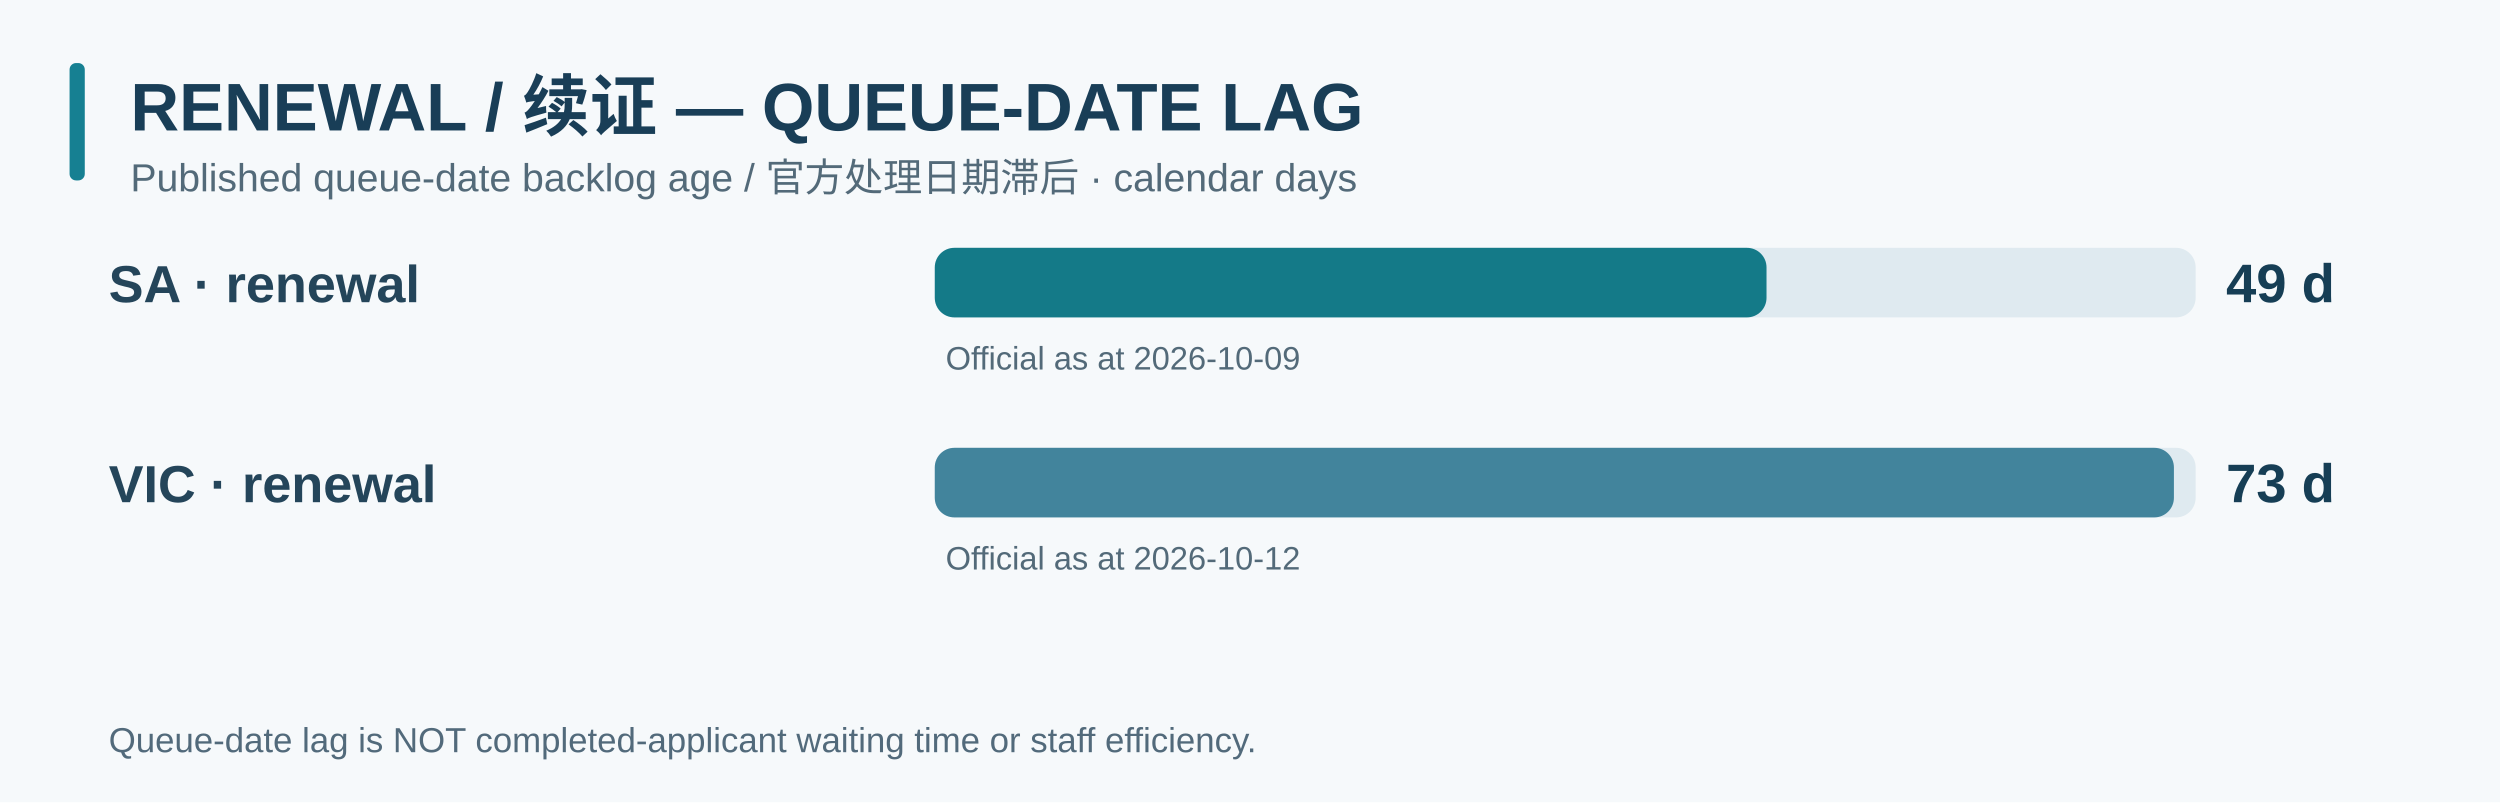
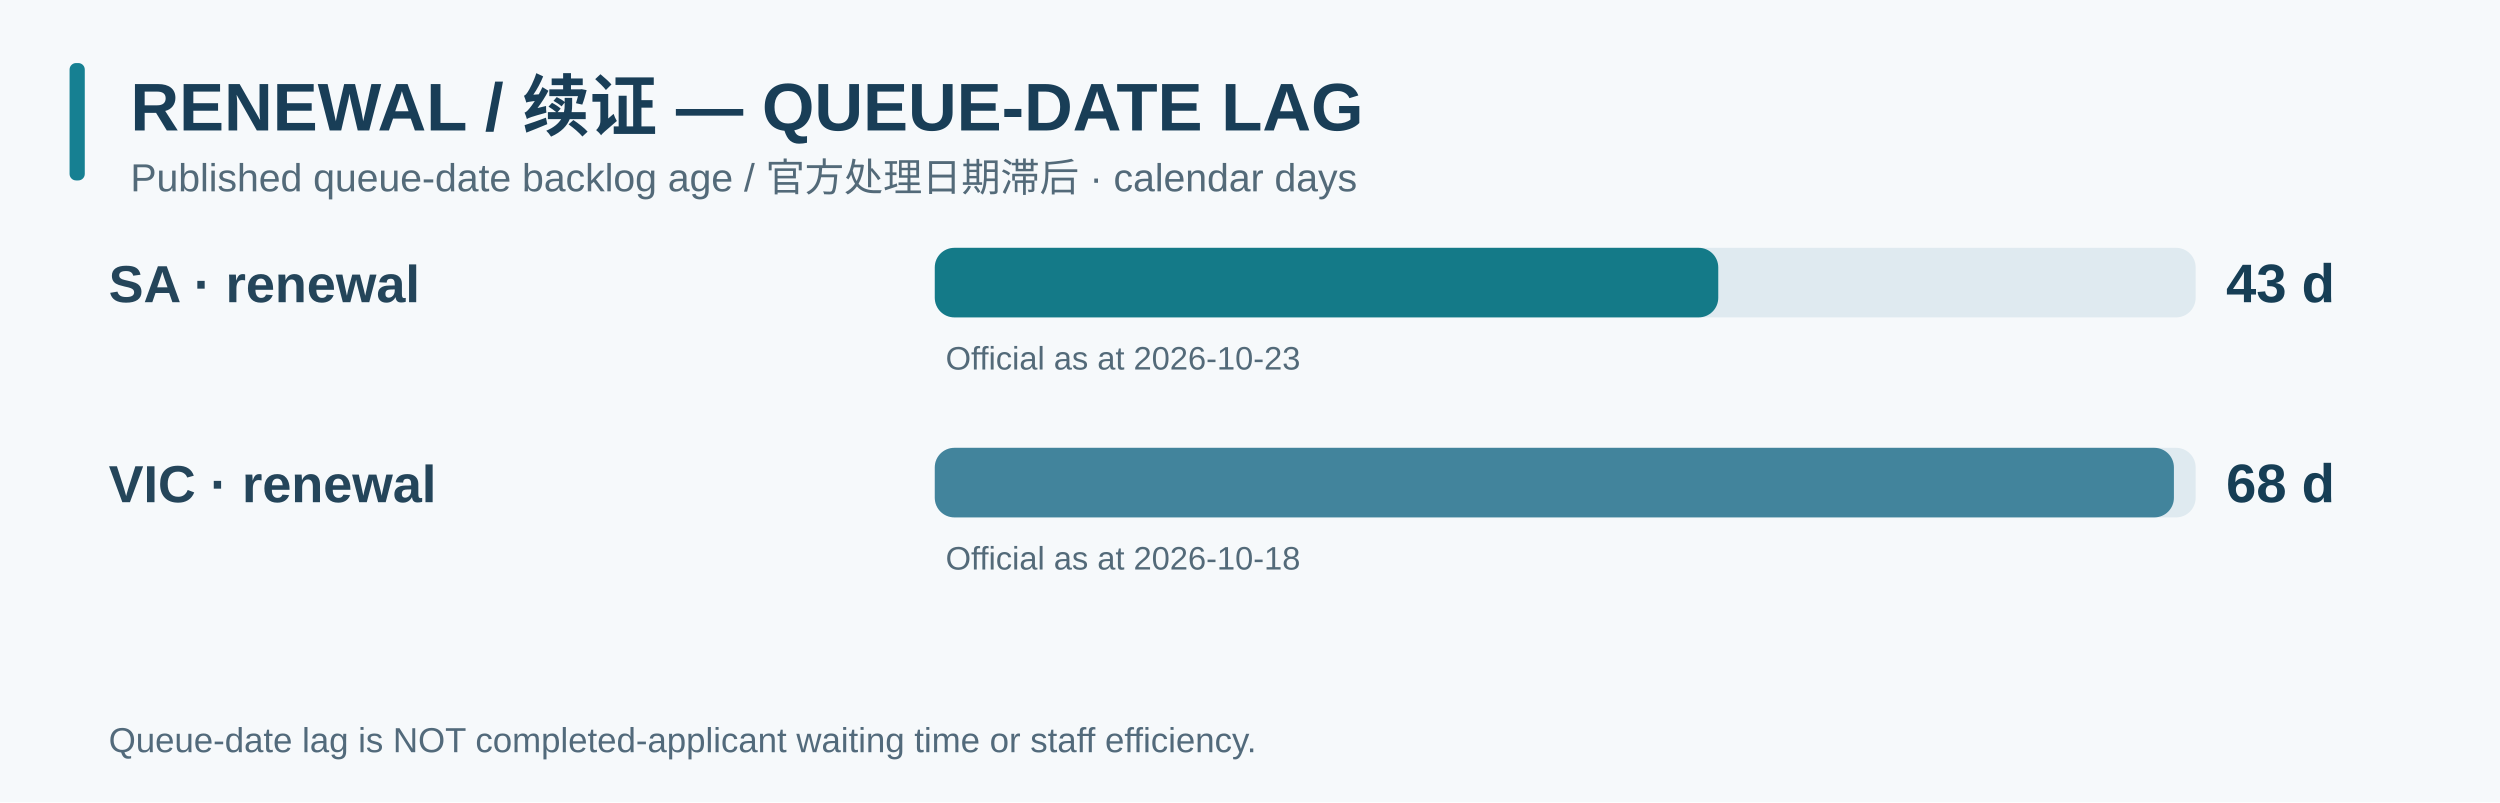
<svg xmlns="http://www.w3.org/2000/svg" width="1150" height="369" viewBox="0 0 1150 369" role="img" aria-label="RENEWAL / 续证 — QUEUE-DATE LAG">
  <rect width="1150" height="369" fill="#f6f9fb" />
  <rect x="32" y="29" width="7" height="54" rx="3" fill="#168092" />
  <text x="60" y="60" font-size="31" font-weight="700" font-family="Arial,sans-serif" fill="#193e57">RENEWAL / 续证 — QUEUE-DATE LAG</text>
  <text x="60" y="88" font-size="18" font-family="Arial,sans-serif" fill="#536a79">Published queue-date backlog age / 官方处理日期滞后 · calendar days</text>
  <text x="50" y="139" font-family="Arial,sans-serif" font-size="24" font-weight="700" fill="#24455a">SA · renewal</text>
  <rect x="430" y="114" width="580" height="32" rx="9" fill="#dfeaf0" />
-   <rect x="430" y="114" width="382.6" height="32" rx="9" fill="#147a88" />
-   <text x="1024" y="139" font-family="Arial,sans-serif" font-size="25" font-weight="700" fill="#163e55">49 d</text>
-   <text x="435" y="170" font-family="Arial,sans-serif" font-size="15" fill="#536a79">Official as at 2026-10-09</text>
+   <rect x="430" y="114" width="360.4" height="32" rx="9" fill="#147a88" />
+   <text x="1024" y="139" font-family="Arial,sans-serif" font-size="25" font-weight="700" fill="#163e55">43 d</text>
+   <text x="435" y="170" font-family="Arial,sans-serif" font-size="15" fill="#536a79">Official as at 2026-10-23</text>
  <text x="50" y="231" font-family="Arial,sans-serif" font-size="24" font-weight="700" fill="#24455a">VIC · renewal</text>
  <rect x="430" y="206" width="580" height="32" rx="9" fill="#dfeaf0" />
  <rect x="430" y="206" width="570.0" height="32" rx="9" fill="#42849c" />
-   <text x="1024" y="231" font-family="Arial,sans-serif" font-size="25" font-weight="700" fill="#163e55">73 d</text>
-   <text x="435" y="262" font-family="Arial,sans-serif" font-size="15" fill="#536a79">Official as at 2026-10-12</text>
+   <text x="1024" y="231" font-family="Arial,sans-serif" font-size="25" font-weight="700" fill="#163e55">68 d</text>
+   <text x="435" y="262" font-family="Arial,sans-serif" font-size="15" fill="#536a79">Official as at 2026-10-18</text>
  <text x="50" y="346" font-family="Arial,sans-serif" font-size="16" fill="#526a7b">Queue-date lag is NOT completed-applicant waiting time or staff efficiency.</text>
</svg>
